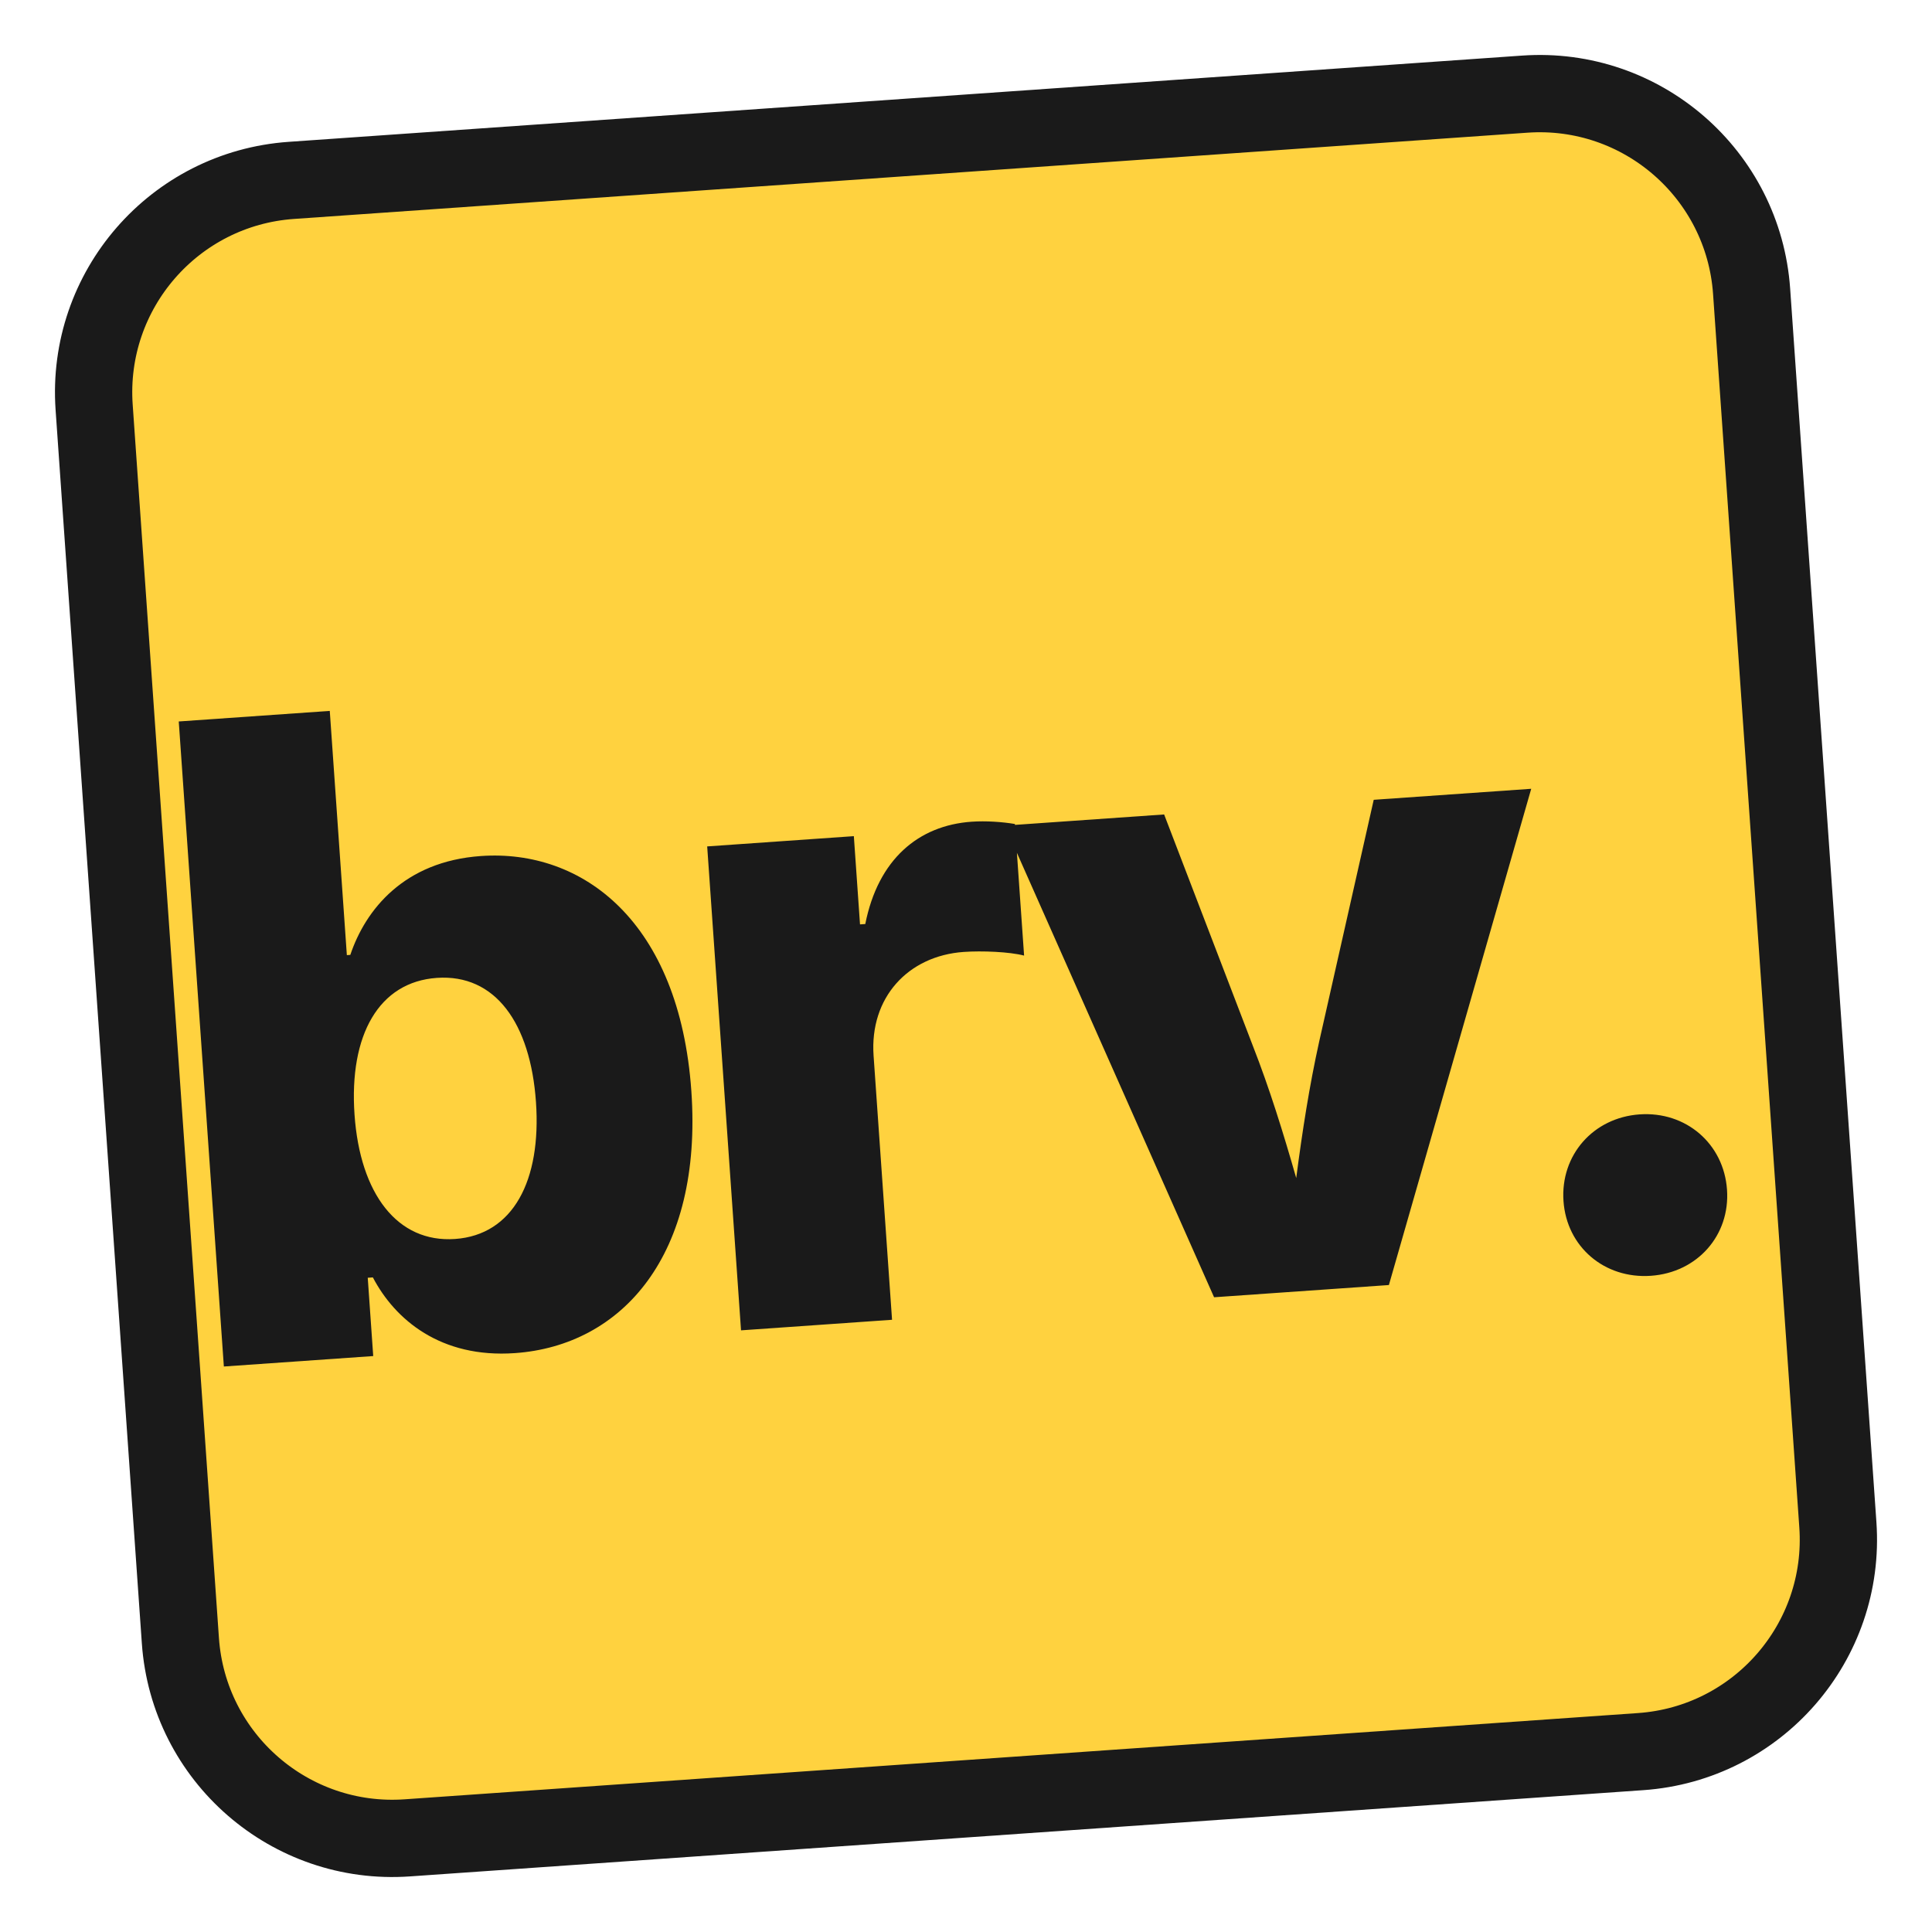
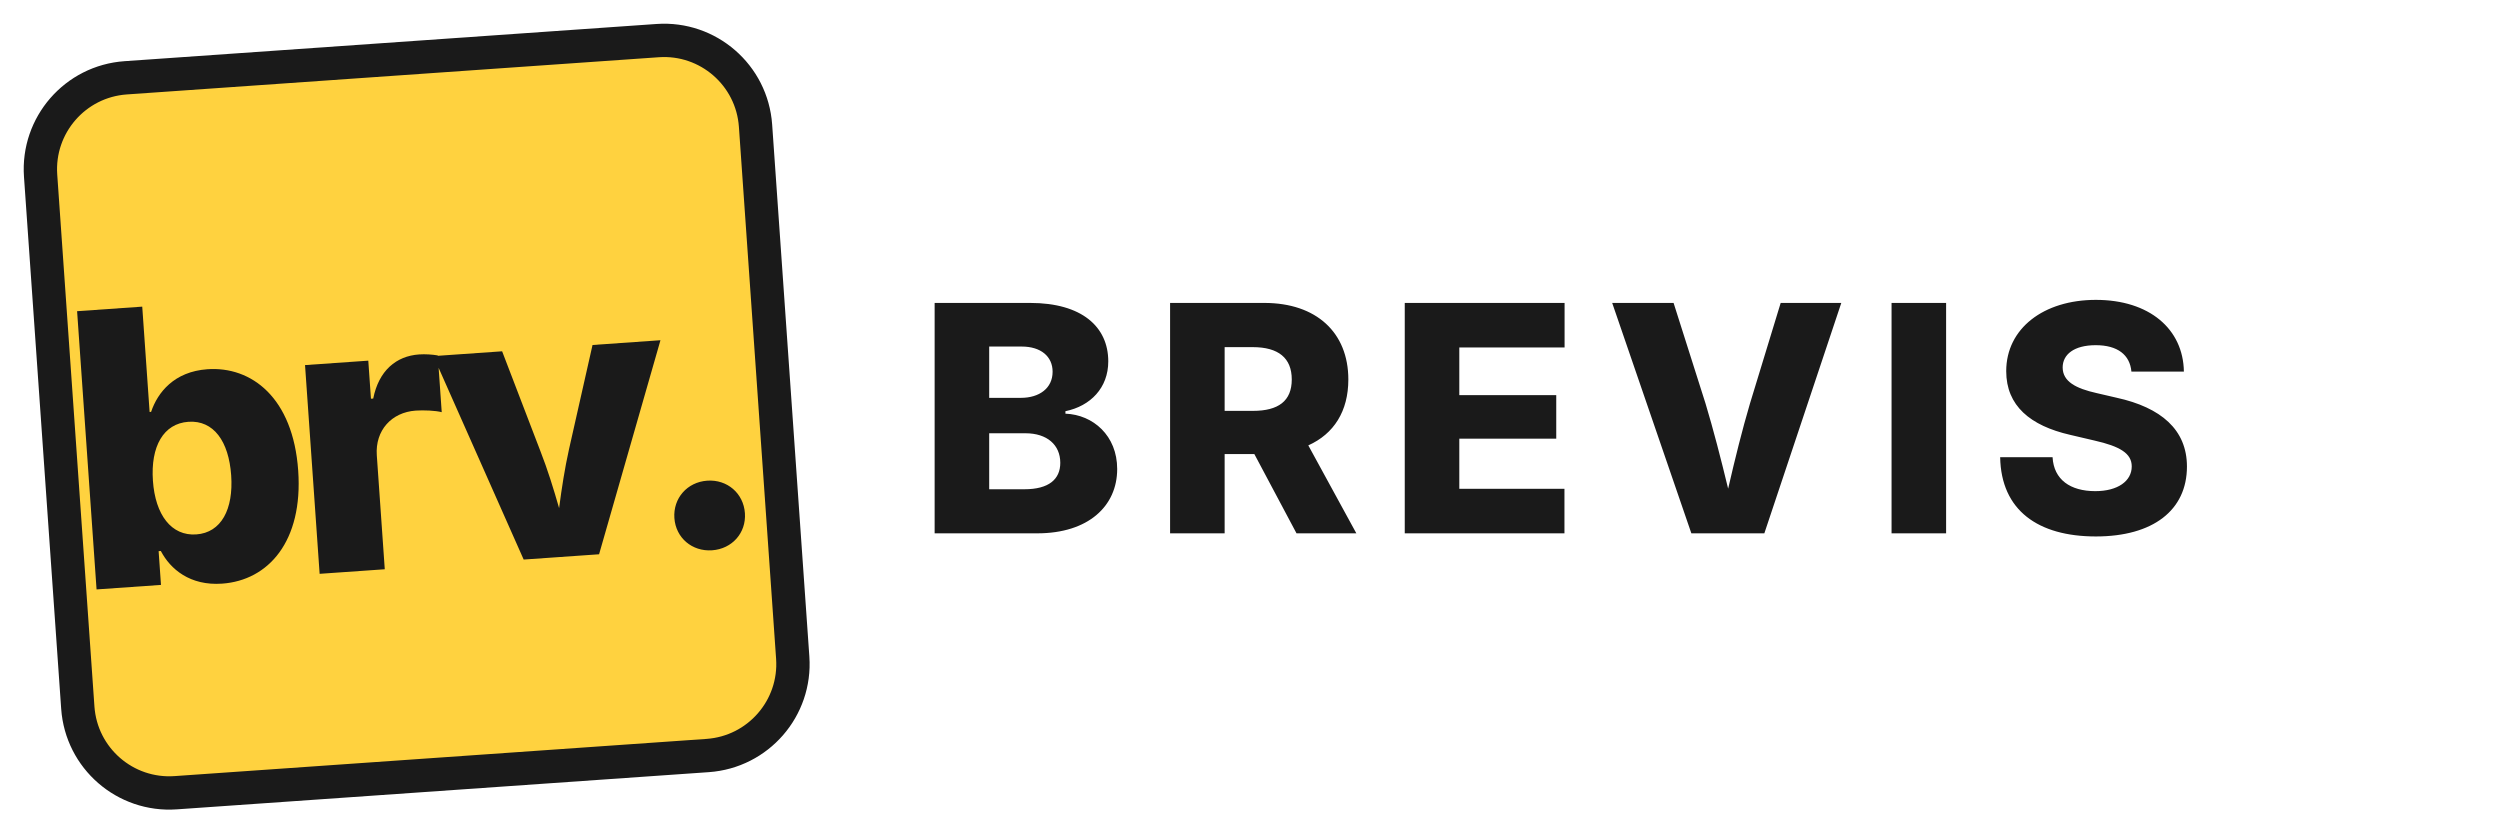
- <svg xmlns="http://www.w3.org/2000/svg" width="200" height="200" viewBox="0 0 200 200">
+ <svg xmlns="http://www.w3.org/2000/svg" width="600" height="200" viewBox="0 0 600 200">
  <g transform="rotate(-4 100 100)">
    <rect x="14" y="14" width="172" height="172" rx="22" fill="#FFD23F" stroke="#1A1A1A" stroke-width="8" />
    <text x="100" y="136" font-family="'Bricolage Grotesque', 'Inter', system-ui, -apple-system, sans-serif" font-weight="800" font-size="92" text-anchor="middle" fill="#1A1A1A" letter-spacing="-5">brv.</text>
  </g>
+   <text x="220" y="128" font-family="'Bricolage Grotesque', 'Inter', system-ui, -apple-system, sans-serif" font-weight="800" font-size="76" fill="#1A1A1A" letter-spacing="6">BREVIS</text>
</svg>
